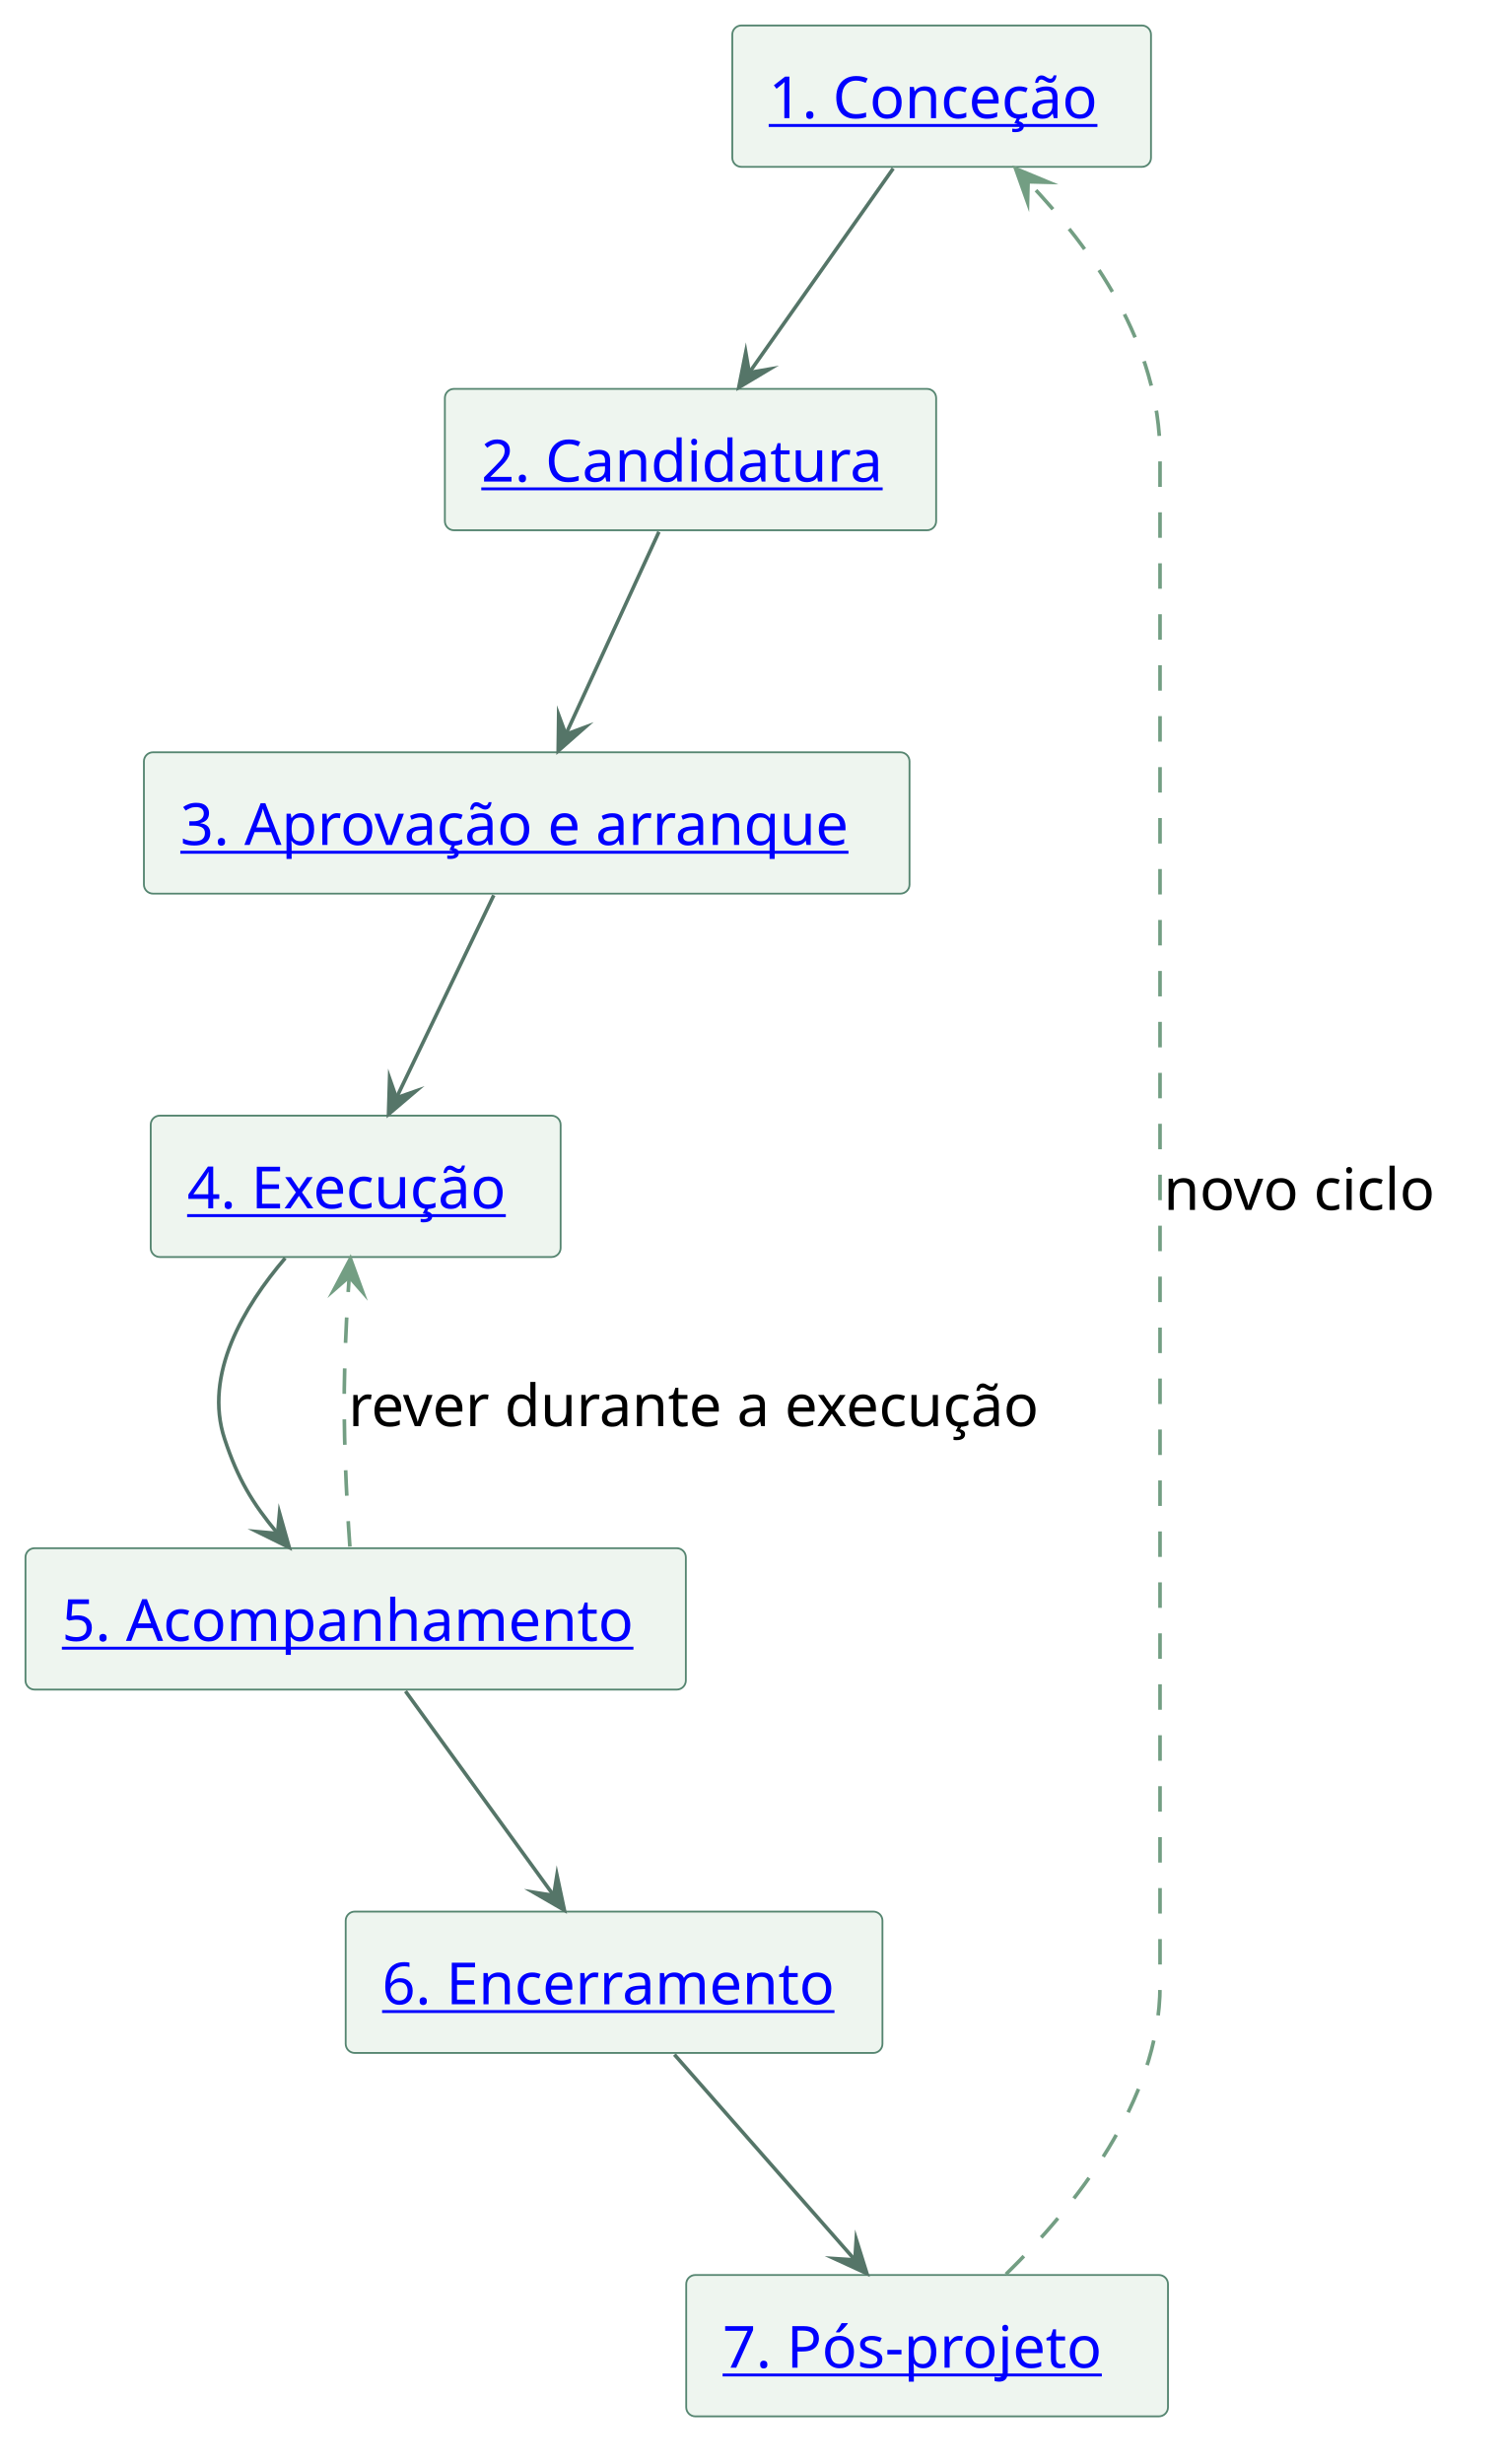
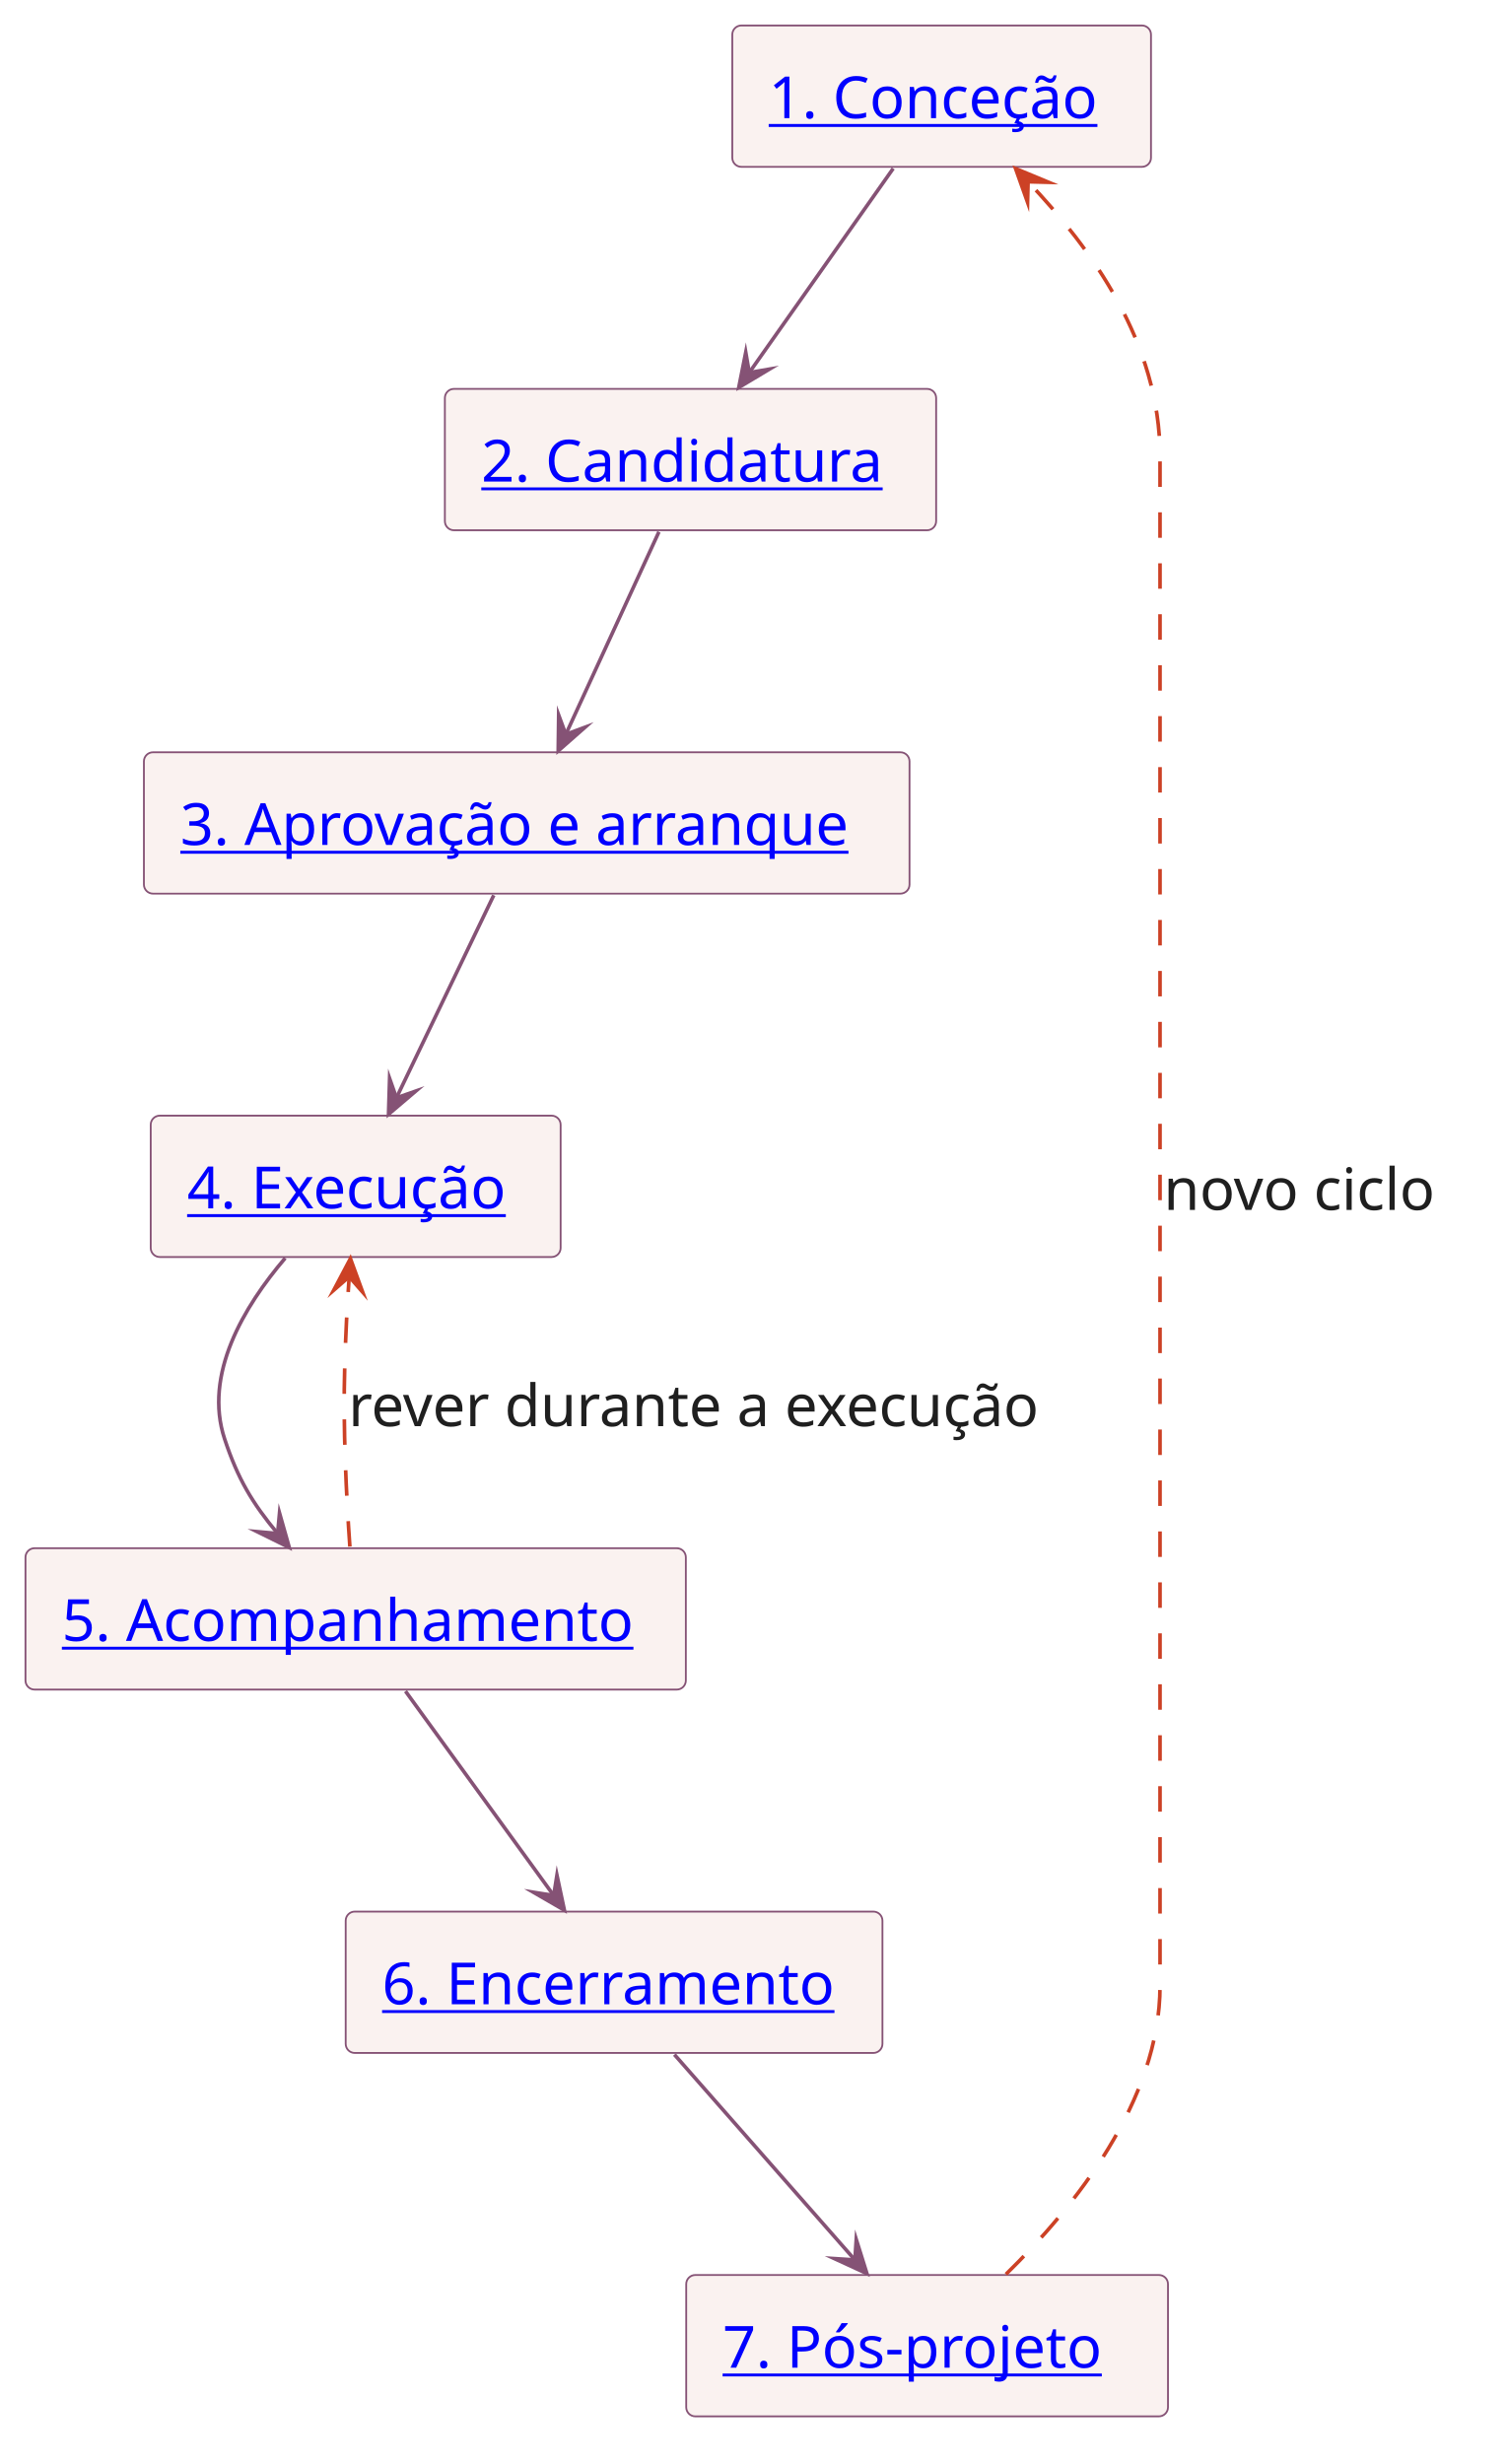
<svg xmlns="http://www.w3.org/2000/svg" xmlns:xlink="http://www.w3.org/1999/xlink" version="1.1" data-diagram-type="DESCRIPTION" style="width:414px;height:677px;background:#FFFFFF;" width="414px" height="677px" viewBox="0 0 414 677" zoomAndPan="magnify" preserveAspectRatio="none" contentStyleType="text/css">
  <defs />
  <g font-family="sans-serif" lengthAdjust="spacing">
-     <g class="entity" data-qualified-name="N0" id="ent0001" data-source-line="9">
-       <rect x="201.2" y="7" width="115.039" height="38.844" fill="#EEF5EF" style="stroke:#558570;stroke-width:0.5;" rx="2.5" ry="2.5" />
+     <g class="entity" data-qualified-name="N0" id="ent0001" data-source-line="10">
+       <rect x="201.2" y="7" width="115.039" height="38.844" fill="#FAF2F0" style="stroke:#855275;stroke-width:0.5;" rx="2.5" ry="2.5" />
      <a target="_top" href="../fases-projeto/concecao.html" xlink:href="../fases-projeto/concecao.html" xlink:type="simple" xlink:actuate="onRequest" xlink:show="new" title="fases-projeto/concecao.html" xlink:title="fases-projeto/concecao.html">
        <text x="211.2" y="32.469" fill="#00F" font-size="16" textLength="95.039" text-decoration="underline">1. Conceção</text>
      </a>
    </g>
-     <g class="entity" data-qualified-name="N1" id="ent0002" data-source-line="10">
-       <rect x="122.23" y="106.85" width="134.977" height="38.844" fill="#EEF5EF" style="stroke:#558570;stroke-width:0.5;" rx="2.5" ry="2.5" />
+     <g class="entity" data-qualified-name="N1" id="ent0002" data-source-line="11">
+       <rect x="122.23" y="106.85" width="134.977" height="38.844" fill="#FAF2F0" style="stroke:#855275;stroke-width:0.5;" rx="2.5" ry="2.5" />
      <a target="_top" href="../fases-projeto/candidatura.html" xlink:href="../fases-projeto/candidatura.html" xlink:type="simple" xlink:actuate="onRequest" xlink:show="new" title="fases-projeto/candidatura.html" xlink:title="fases-projeto/candidatura.html">
        <text x="132.23" y="132.319" fill="#00F" font-size="16" textLength="114.977" text-decoration="underline">2. Candidatura</text>
      </a>
    </g>
-     <g class="entity" data-qualified-name="N2" id="ent0003" data-source-line="11">
-       <rect x="39.54" y="206.69" width="210.352" height="38.844" fill="#EEF5EF" style="stroke:#558570;stroke-width:0.5;" rx="2.5" ry="2.5" />
+     <g class="entity" data-qualified-name="N2" id="ent0003" data-source-line="12">
+       <rect x="39.54" y="206.69" width="210.352" height="38.844" fill="#FAF2F0" style="stroke:#855275;stroke-width:0.5;" rx="2.5" ry="2.5" />
      <a target="_top" href="../fases-projeto/aprovacao.html" xlink:href="../fases-projeto/aprovacao.html" xlink:type="simple" xlink:actuate="onRequest" xlink:show="new" title="fases-projeto/aprovacao.html" xlink:title="fases-projeto/aprovacao.html">
        <text x="49.54" y="232.159" fill="#00F" font-size="16" textLength="190.352" text-decoration="underline">3. Aprovação e arranque</text>
      </a>
    </g>
-     <g class="entity" data-qualified-name="N3" id="ent0004" data-source-line="12">
-       <rect x="41.41" y="306.53" width="112.625" height="38.844" fill="#EEF5EF" style="stroke:#558570;stroke-width:0.5;" rx="2.5" ry="2.5" />
+     <g class="entity" data-qualified-name="N3" id="ent0004" data-source-line="13">
+       <rect x="41.41" y="306.53" width="112.625" height="38.844" fill="#FAF2F0" style="stroke:#855275;stroke-width:0.5;" rx="2.5" ry="2.5" />
      <a target="_top" href="../fases-projeto/execucao.html" xlink:href="../fases-projeto/execucao.html" xlink:type="simple" xlink:actuate="onRequest" xlink:show="new" title="fases-projeto/execucao.html" xlink:title="fases-projeto/execucao.html">
        <text x="51.41" y="331.999" fill="#00F" font-size="16" textLength="92.625" text-decoration="underline">4. Execução</text>
      </a>
    </g>
-     <g class="entity" data-qualified-name="N4" id="ent0005" data-source-line="13">
-       <rect x="7" y="425.38" width="181.438" height="38.844" fill="#EEF5EF" style="stroke:#558570;stroke-width:0.5;" rx="2.5" ry="2.5" />
+     <g class="entity" data-qualified-name="N4" id="ent0005" data-source-line="14">
+       <rect x="7" y="425.38" width="181.438" height="38.844" fill="#FAF2F0" style="stroke:#855275;stroke-width:0.5;" rx="2.5" ry="2.5" />
      <a target="_top" href="../fases-projeto/acompanhamento.html" xlink:href="../fases-projeto/acompanhamento.html" xlink:type="simple" xlink:actuate="onRequest" xlink:show="new" title="fases-projeto/acompanhamento.html" xlink:title="fases-projeto/acompanhamento.html">
        <text x="17" y="450.849" fill="#00F" font-size="16" textLength="161.438" text-decoration="underline">5. Acompanhamento</text>
      </a>
    </g>
-     <g class="entity" data-qualified-name="N5" id="ent0006" data-source-line="14">
-       <rect x="94.98" y="525.22" width="147.477" height="38.844" fill="#EEF5EF" style="stroke:#558570;stroke-width:0.5;" rx="2.5" ry="2.5" />
+     <g class="entity" data-qualified-name="N5" id="ent0006" data-source-line="15">
+       <rect x="94.98" y="525.22" width="147.477" height="38.844" fill="#FAF2F0" style="stroke:#855275;stroke-width:0.5;" rx="2.5" ry="2.5" />
      <a target="_top" href="../fases-projeto/encerramento.html" xlink:href="../fases-projeto/encerramento.html" xlink:type="simple" xlink:actuate="onRequest" xlink:show="new" title="fases-projeto/encerramento.html" xlink:title="fases-projeto/encerramento.html">
        <text x="104.98" y="550.689" fill="#00F" font-size="16" textLength="127.477" text-decoration="underline">6. Encerramento</text>
      </a>
    </g>
-     <g class="entity" data-qualified-name="N6" id="ent0007" data-source-line="15">
-       <rect x="188.54" y="625.07" width="132.367" height="38.844" fill="#EEF5EF" style="stroke:#558570;stroke-width:0.5;" rx="2.5" ry="2.5" />
+     <g class="entity" data-qualified-name="N6" id="ent0007" data-source-line="16">
+       <rect x="188.54" y="625.07" width="132.367" height="38.844" fill="#FAF2F0" style="stroke:#855275;stroke-width:0.5;" rx="2.5" ry="2.5" />
      <a target="_top" href="../fases-projeto/pos-projeto.html" xlink:href="../fases-projeto/pos-projeto.html" xlink:type="simple" xlink:actuate="onRequest" xlink:show="new" title="fases-projeto/pos-projeto.html" xlink:title="fases-projeto/pos-projeto.html">
        <text x="198.54" y="650.539" fill="#00F" font-size="16" textLength="112.367" text-decoration="underline">7. Pós-projeto</text>
      </a>
    </g>
-     <g class="link" data-entity-1="ent0001" data-entity-2="ent0002" id="lnk8" data-source-line="16" data-link-type="dependency">
-       <path d="M245.41,46.29 C233.2,63.62 218.072,85.064 205.862,102.374" style="stroke:#557568;stroke-width:1;" fill="none" id="N0-to-N1" />
-       <polygon points="202.98,106.46,211.436,101.411,205.862,102.374,204.899,96.8,202.98,106.46" fill="#557568" style="stroke:#557568;stroke-width:1;stroke-linejoin:miter;stroke-miterlimit:10;" />
+     <g class="link" data-entity-1="ent0001" data-entity-2="ent0002" id="lnk8" data-source-line="17" data-link-type="dependency">
+       <path d="M245.41,46.29 C233.2,63.62 218.072,85.064 205.862,102.374" style="stroke:#855275;stroke-width:1;" fill="none" id="N0-to-N1" />
+       <polygon points="202.98,106.46,211.436,101.411,205.862,102.374,204.899,96.8,202.98,106.46" fill="#855275" style="stroke:#855275;stroke-width:1;stroke-linejoin:miter;stroke-miterlimit:10;" />
    </g>
-     <g class="link" data-entity-1="ent0002" data-entity-2="ent0003" id="lnk9" data-source-line="17" data-link-type="dependency">
-       <path d="M181.04,146.13 C173.07,163.46 163.419,184.457 155.459,201.767" style="stroke:#557568;stroke-width:1;" fill="none" id="N1-to-N2" />
-       <polygon points="153.37,206.31,160.764,199.804,155.459,201.767,153.496,196.462,153.37,206.31" fill="#557568" style="stroke:#557568;stroke-width:1;stroke-linejoin:miter;stroke-miterlimit:10;" />
+     <g class="link" data-entity-1="ent0002" data-entity-2="ent0003" id="lnk9" data-source-line="18" data-link-type="dependency">
+       <path d="M181.04,146.13 C173.07,163.46 163.419,184.457 155.459,201.767" style="stroke:#855275;stroke-width:1;" fill="none" id="N1-to-N2" />
+       <polygon points="153.37,206.31,160.764,199.804,155.459,201.767,153.496,196.462,153.37,206.31" fill="#855275" style="stroke:#855275;stroke-width:1;stroke-linejoin:miter;stroke-miterlimit:10;" />
    </g>
-     <g class="link" data-entity-1="ent0003" data-entity-2="ent0004" id="lnk10" data-source-line="18" data-link-type="dependency">
-       <path d="M135.66,245.98 C127.33,263.3 117.236,284.334 108.916,301.644" style="stroke:#557568;stroke-width:1;" fill="none" id="N2-to-N3" />
-       <polygon points="106.75,306.15,114.254,299.771,108.916,301.644,107.044,296.306,106.75,306.15" fill="#557568" style="stroke:#557568;stroke-width:1;stroke-linejoin:miter;stroke-miterlimit:10;" />
+     <g class="link" data-entity-1="ent0003" data-entity-2="ent0004" id="lnk10" data-source-line="19" data-link-type="dependency">
+       <path d="M135.66,245.98 C127.33,263.3 117.236,284.334 108.916,301.644" style="stroke:#855275;stroke-width:1;" fill="none" id="N2-to-N3" />
+       <polygon points="106.75,306.15,114.254,299.771,108.916,301.644,107.044,296.306,106.75,306.15" fill="#855275" style="stroke:#855275;stroke-width:1;stroke-linejoin:miter;stroke-miterlimit:10;" />
    </g>
-     <g class="link" data-entity-1="ent0004" data-entity-2="ent0005" id="lnk11" data-source-line="19" data-link-type="dependency">
-       <path d="M78.36,345.67 C66.97,359.02 55.86,377.67 61.72,395.38 C65.34,406.32 69.302,412.956 76.282,421.346" style="stroke:#557568;stroke-width:1;" fill="none" id="N3-to-N4" />
-       <polygon points="79.48,425.19,76.799,415.713,76.282,421.346,70.649,420.829,79.48,425.19" fill="#557568" style="stroke:#557568;stroke-width:1;stroke-linejoin:miter;stroke-miterlimit:10;" />
+     <g class="link" data-entity-1="ent0004" data-entity-2="ent0005" id="lnk11" data-source-line="20" data-link-type="dependency">
+       <path d="M78.36,345.67 C66.97,359.02 55.86,377.67 61.72,395.38 C65.34,406.32 69.302,412.956 76.282,421.346" style="stroke:#855275;stroke-width:1;" fill="none" id="N3-to-N4" />
+       <polygon points="79.48,425.19,76.799,415.713,76.282,421.346,70.649,420.829,79.48,425.19" fill="#855275" style="stroke:#855275;stroke-width:1;stroke-linejoin:miter;stroke-miterlimit:10;" />
    </g>
-     <g class="link" data-entity-1="ent0005" data-entity-2="ent0004" id="lnk15" data-source-line="23" data-link-type="dependency">
-       <path d="M96.13,424.93 C95.16,411.19 94.2,392.14 94.72,375.38 C95.02,365.61 95.33,359.748 95.94,350.788" style="stroke:#739E83;stroke-width:1;stroke-dasharray:7,7;" fill="none" id="N4-to-N3" />
-       <polygon points="96.28,345.8,91.678,354.508,95.94,350.788,99.659,355.051,96.28,345.8" fill="#739E83" style="stroke:#739E83;stroke-width:1;stroke-linejoin:miter;stroke-miterlimit:10;" />
-       <text x="95.72" y="391.849" fill="#000" font-size="16" textLength="196.063">rever durante a execução</text>
+     <g class="link" data-entity-1="ent0005" data-entity-2="ent0004" id="lnk15" data-source-line="24" data-link-type="dependency">
+       <path d="M96.13,424.93 C95.16,411.19 94.2,392.14 94.72,375.38 C95.02,365.61 95.33,359.748 95.94,350.788" style="stroke:#CC4125;stroke-width:1;stroke-dasharray:7,7;" fill="none" id="N4-to-N3" />
+       <polygon points="96.28,345.8,91.678,354.508,95.94,350.788,99.659,355.051,96.28,345.8" fill="#CC4125" style="stroke:#CC4125;stroke-width:1;stroke-linejoin:miter;stroke-miterlimit:10;" />
+       <text x="95.72" y="391.849" fill="#1F1F1F" font-size="16" textLength="196.063">rever durante a execução</text>
    </g>
-     <g class="link" data-entity-1="ent0005" data-entity-2="ent0006" id="lnk12" data-source-line="20" data-link-type="dependency">
-       <path d="M111.41,464.67 C123.98,481.99 139.574,503.483 152.134,520.793" style="stroke:#557568;stroke-width:1;" fill="none" id="N4-to-N5" />
-       <polygon points="155.07,524.84,153.022,515.206,152.134,520.793,146.547,519.905,155.07,524.84" fill="#557568" style="stroke:#557568;stroke-width:1;stroke-linejoin:miter;stroke-miterlimit:10;" />
+     <g class="link" data-entity-1="ent0005" data-entity-2="ent0006" id="lnk12" data-source-line="21" data-link-type="dependency">
+       <path d="M111.41,464.67 C123.98,481.99 139.574,503.483 152.134,520.793" style="stroke:#855275;stroke-width:1;" fill="none" id="N4-to-N5" />
+       <polygon points="155.07,524.84,153.022,515.206,152.134,520.793,146.547,519.905,155.07,524.84" fill="#855275" style="stroke:#855275;stroke-width:1;stroke-linejoin:miter;stroke-miterlimit:10;" />
    </g>
-     <g class="link" data-entity-1="ent0006" data-entity-2="ent0007" id="lnk13" data-source-line="21" data-link-type="dependency">
-       <path d="M185.3,564.51 C200.53,581.84 219.68,603.614 234.89,620.924" style="stroke:#557568;stroke-width:1;" fill="none" id="N5-to-N6" />
-       <polygon points="238.19,624.68,235.254,615.279,234.89,620.924,229.245,620.559,238.19,624.68" fill="#557568" style="stroke:#557568;stroke-width:1;stroke-linejoin:miter;stroke-miterlimit:10;" />
+     <g class="link" data-entity-1="ent0006" data-entity-2="ent0007" id="lnk13" data-source-line="22" data-link-type="dependency">
+       <path d="M185.3,564.51 C200.53,581.84 219.68,603.614 234.89,620.924" style="stroke:#855275;stroke-width:1;" fill="none" id="N5-to-N6" />
+       <polygon points="238.19,624.68,235.254,615.279,234.89,620.924,229.245,620.559,238.19,624.68" fill="#855275" style="stroke:#855275;stroke-width:1;stroke-linejoin:miter;stroke-miterlimit:10;" />
    </g>
-     <g class="link" data-entity-1="ent0007" data-entity-2="ent0001" id="lnk14" data-source-line="22" data-link-type="dependency">
-       <path d="M276.39,624.86 C294.95,606.72 318.72,577.31 318.72,545.64 C318.72,125.27 318.72,125.27 318.72,125.27 C318.72,94.18 299.883,68.275 282.473,49.945" style="stroke:#739E83;stroke-width:1;stroke-dasharray:7,7;" fill="none" id="N6-to-N0" />
-       <polygon points="279.03,46.32,282.328,55.6,282.473,49.945,288.128,50.091,279.03,46.32" fill="#739E83" style="stroke:#739E83;stroke-width:1;stroke-linejoin:miter;stroke-miterlimit:10;" />
-       <text x="319.72" y="332.429" fill="#000" font-size="16" textLength="78.398">novo ciclo</text>
+     <g class="link" data-entity-1="ent0007" data-entity-2="ent0001" id="lnk14" data-source-line="23" data-link-type="dependency">
+       <path d="M276.39,624.86 C294.95,606.72 318.72,577.31 318.72,545.64 C318.72,125.27 318.72,125.27 318.72,125.27 C318.72,94.18 299.883,68.275 282.473,49.945" style="stroke:#CC4125;stroke-width:1;stroke-dasharray:7,7;" fill="none" id="N6-to-N0" />
+       <polygon points="279.03,46.32,282.328,55.6,282.473,49.945,288.128,50.091,279.03,46.32" fill="#CC4125" style="stroke:#CC4125;stroke-width:1;stroke-linejoin:miter;stroke-miterlimit:10;" />
+       <text x="319.72" y="332.429" fill="#1F1F1F" font-size="16" textLength="78.398">novo ciclo</text>
    </g>
  </g>
</svg>
